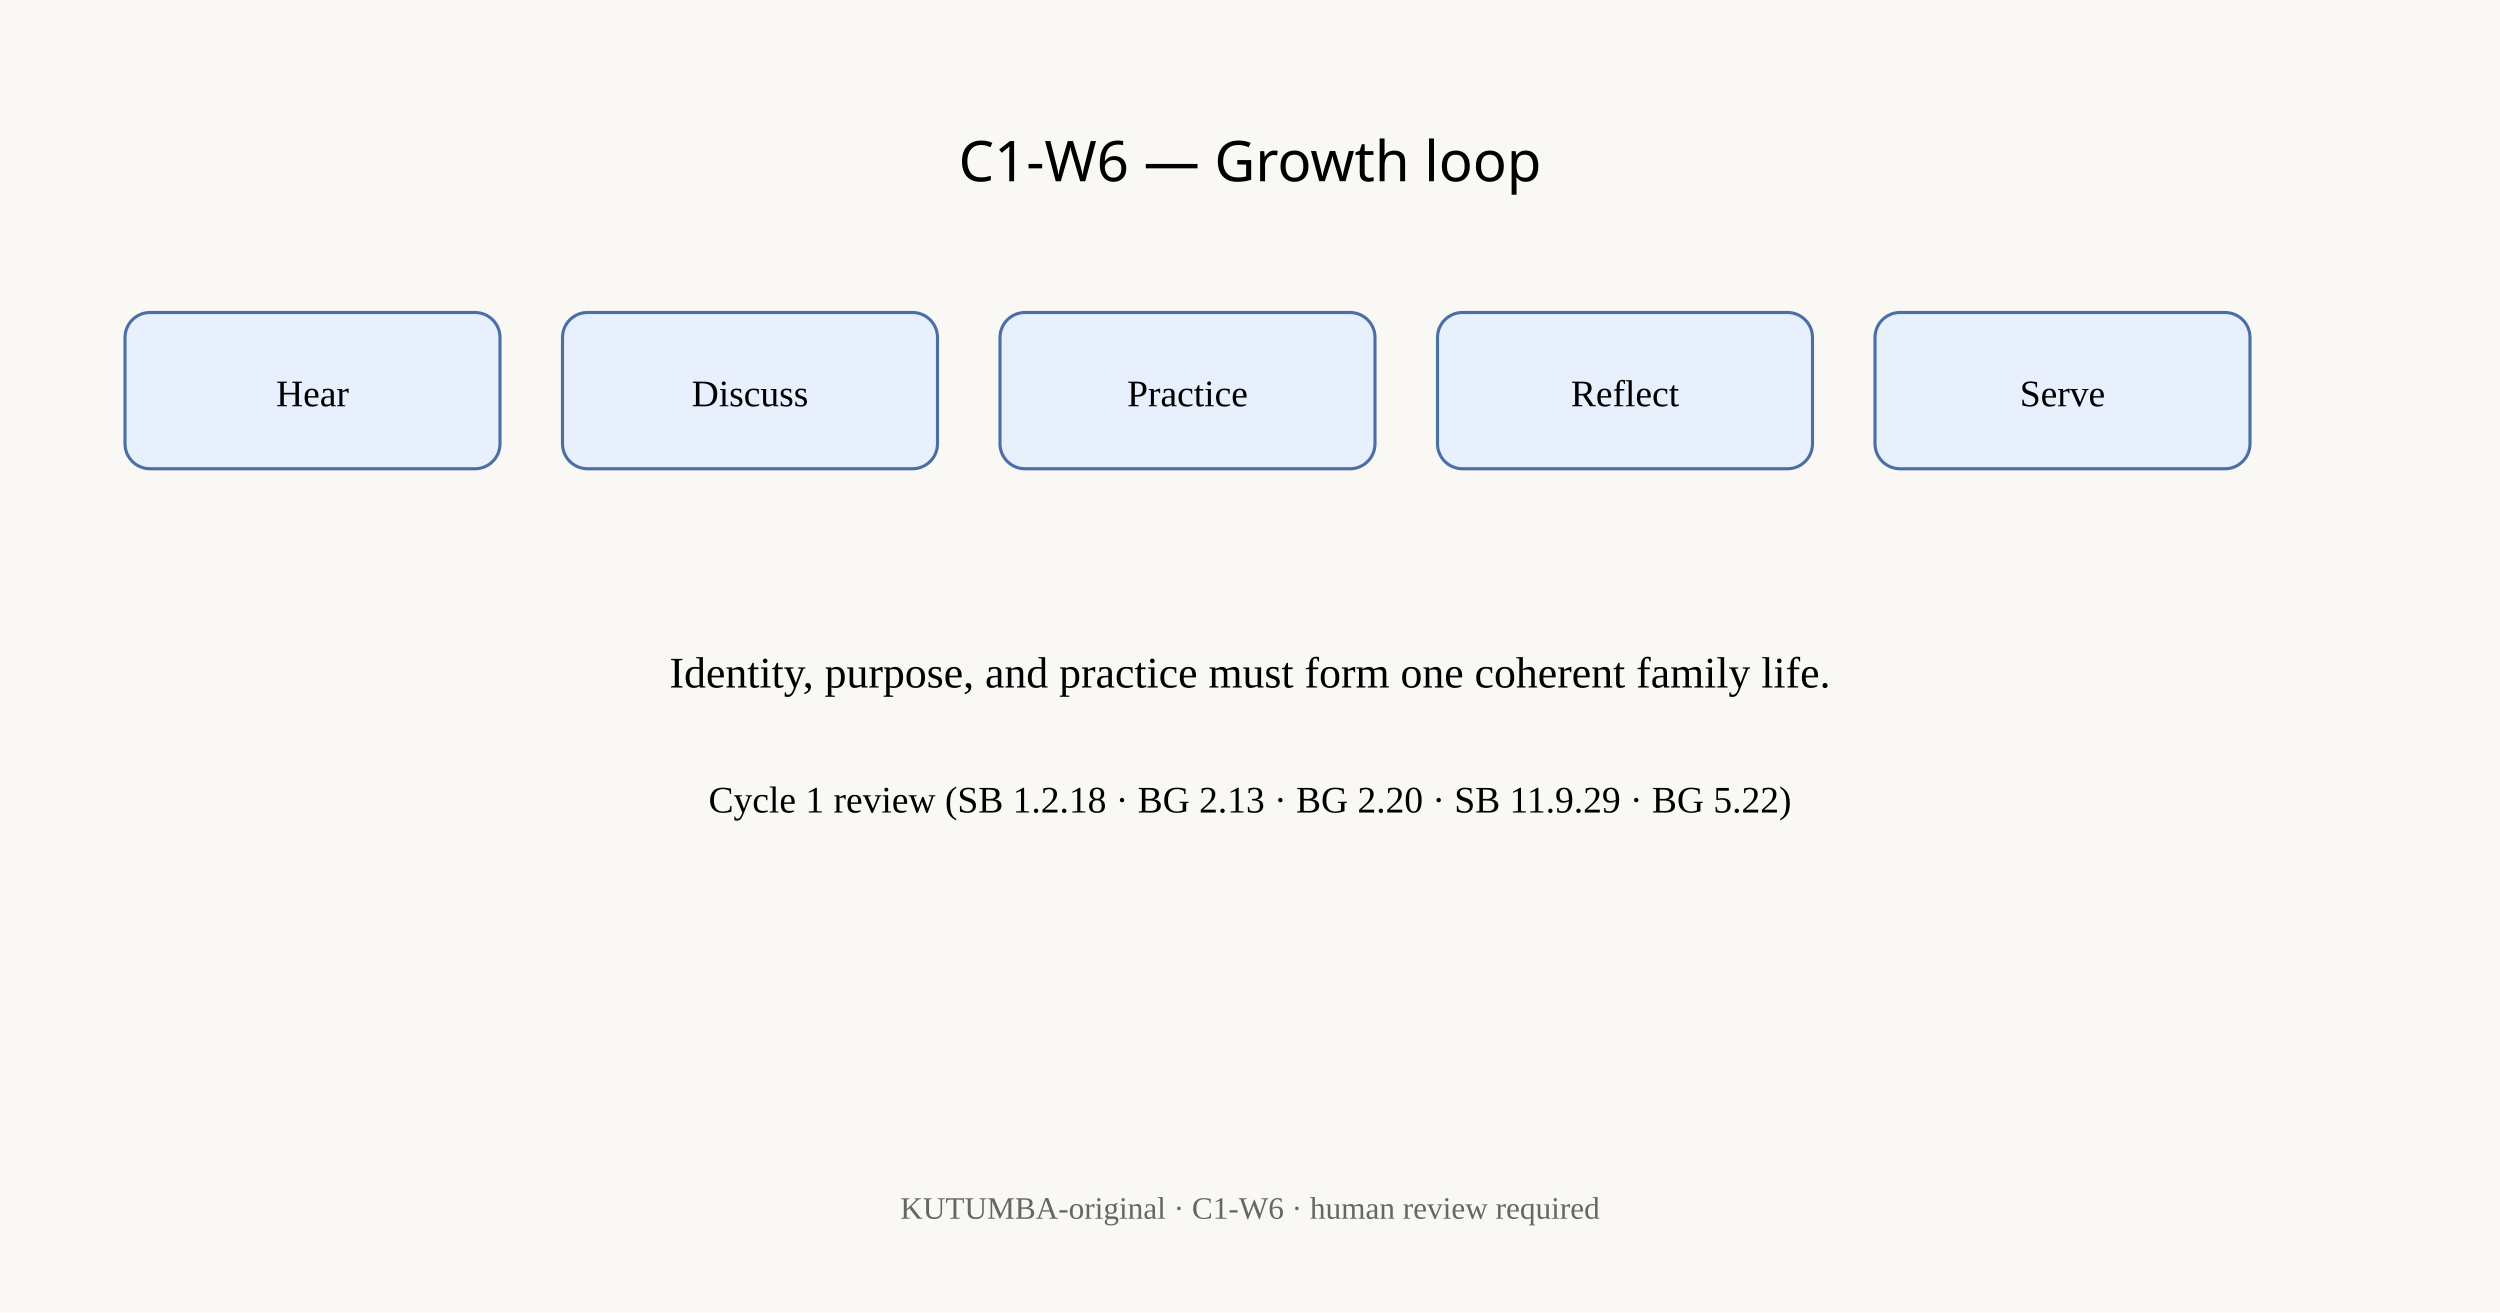
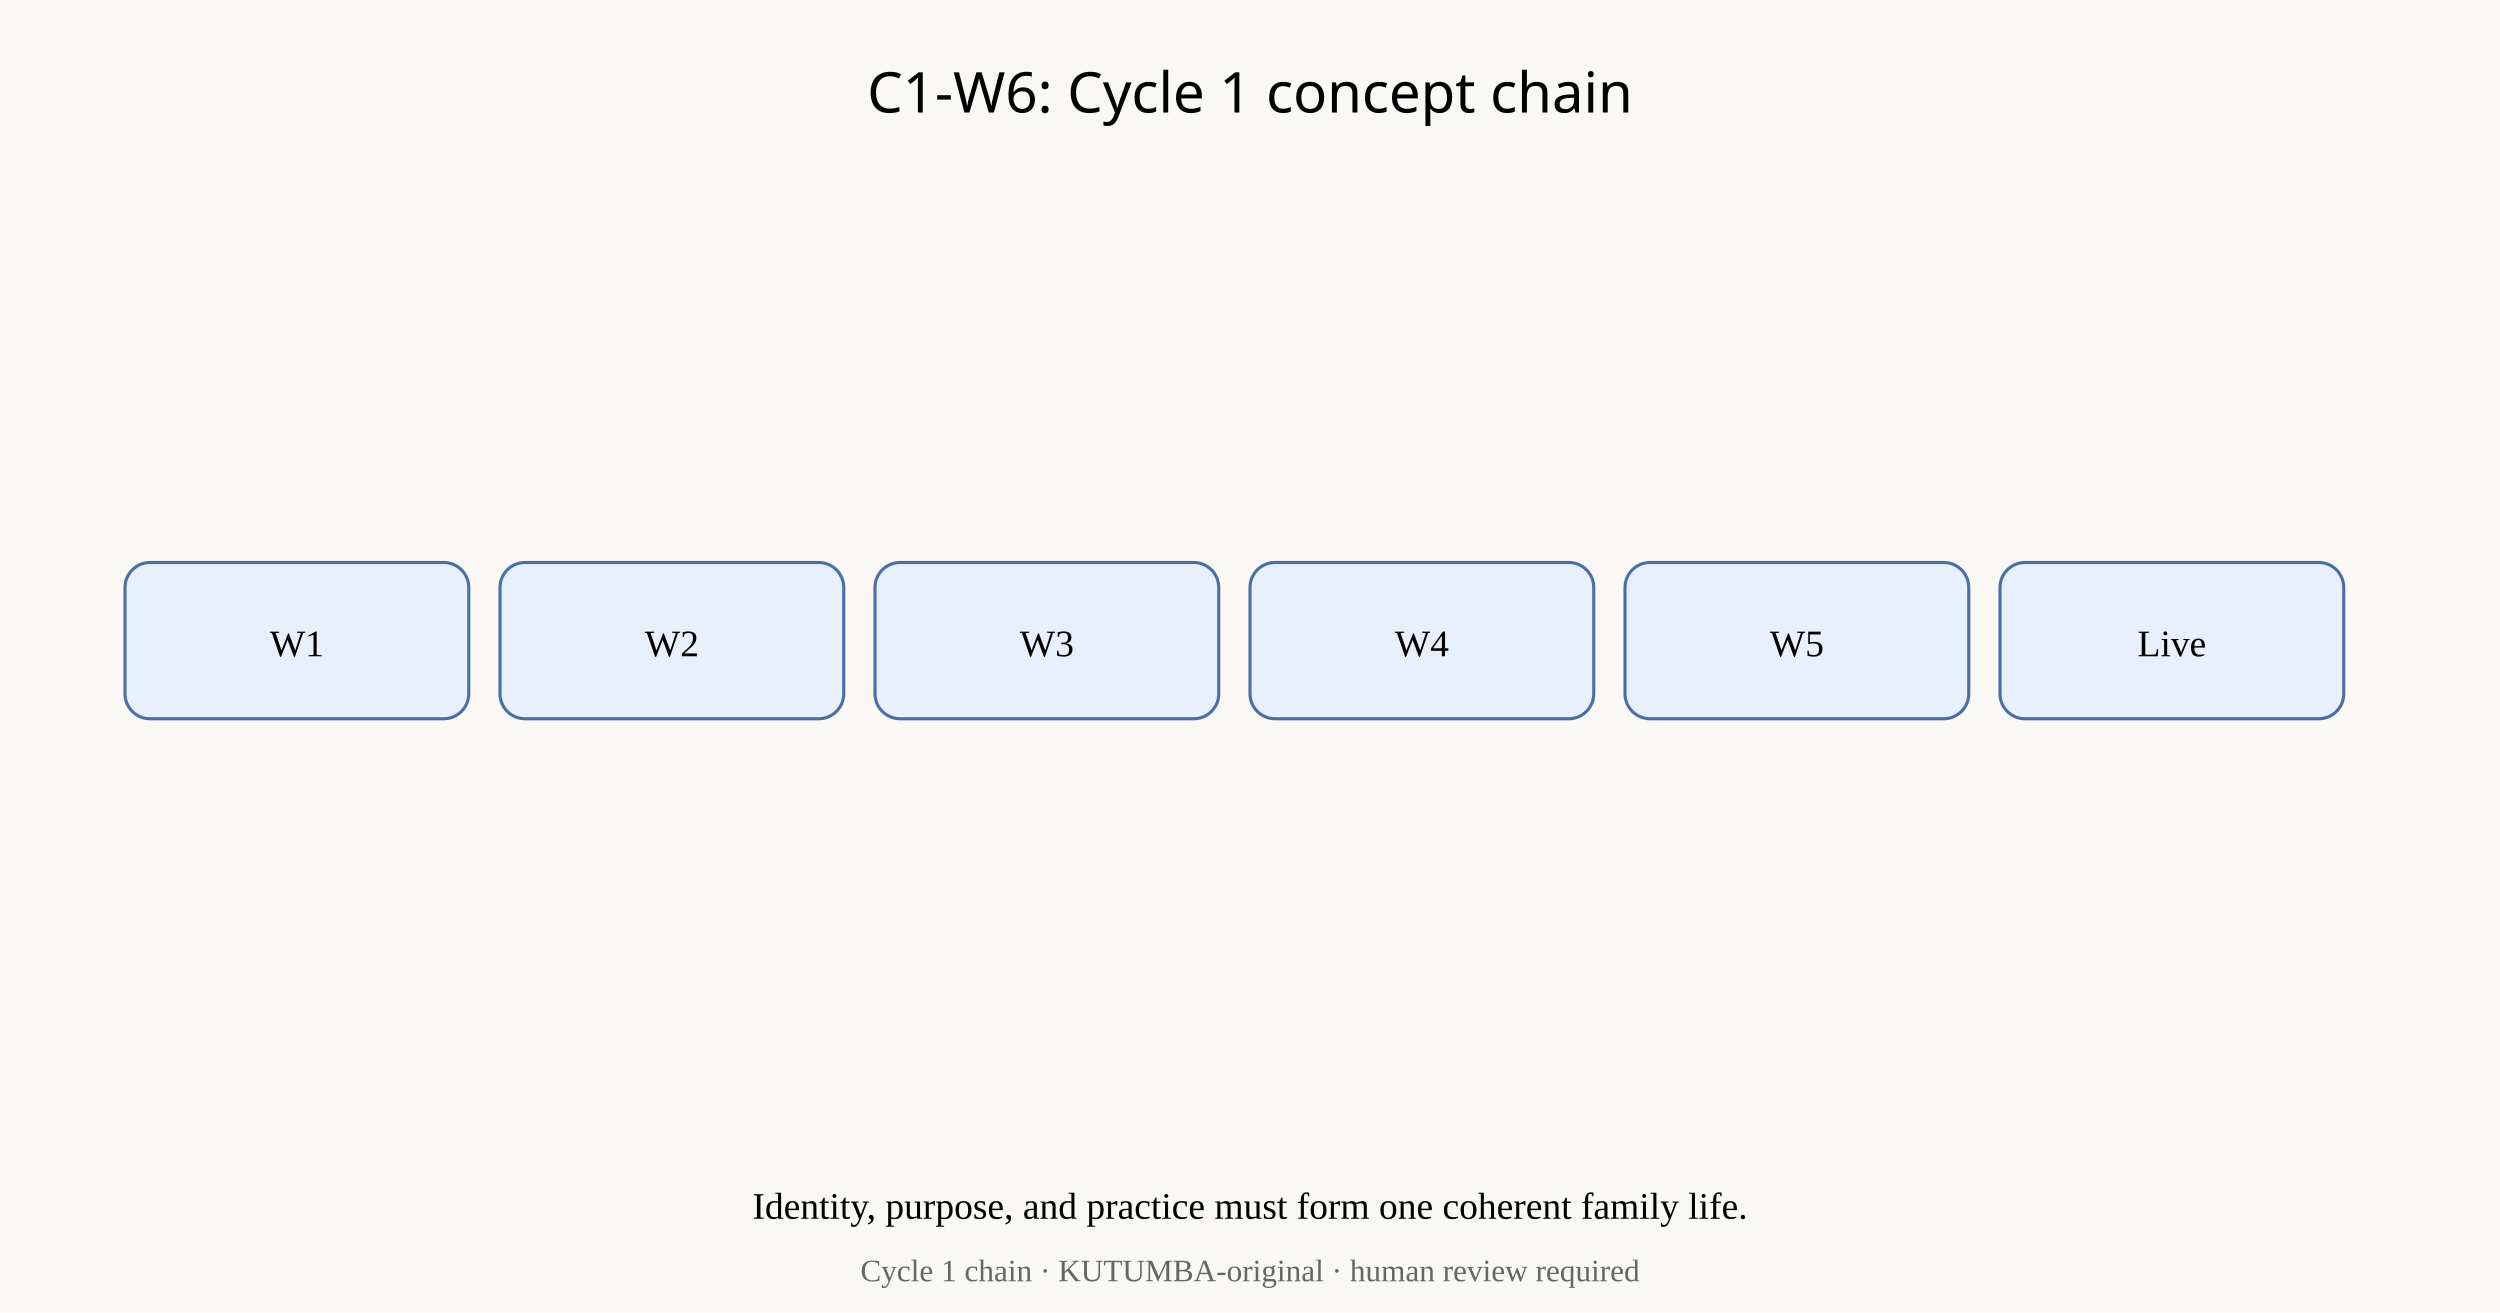
<svg xmlns="http://www.w3.org/2000/svg" viewBox="0 0 800 420" role="img">
  <rect width="800" height="420" fill="#faf8f5" />
-   <text x="400" y="58" text-anchor="middle" font-size="18" font-family="Segoe UI,sans-serif">C1-W6 — Growth loop</text>
-   <rect x="40" y="100" width="120" height="50" rx="8" fill="#e8f0fe" stroke="#4a6fa5" />
-   <text x="100" y="130" text-anchor="middle" font-size="12">Hear</text>
-   <rect x="180" y="100" width="120" height="50" rx="8" fill="#e8f0fe" stroke="#4a6fa5" />
-   <text x="240" y="130" text-anchor="middle" font-size="12">Discuss</text>
-   <rect x="320" y="100" width="120" height="50" rx="8" fill="#e8f0fe" stroke="#4a6fa5" />
-   <text x="380" y="130" text-anchor="middle" font-size="12">Practice</text>
-   <rect x="460" y="100" width="120" height="50" rx="8" fill="#e8f0fe" stroke="#4a6fa5" />
-   <text x="520" y="130" text-anchor="middle" font-size="12">Reflect</text>
-   <rect x="600" y="100" width="120" height="50" rx="8" fill="#e8f0fe" stroke="#4a6fa5" />
-   <text x="660" y="130" text-anchor="middle" font-size="12">Serve</text>
-   <text x="400" y="220" text-anchor="middle" font-size="14">Identity, purpose, and practice must form one coherent family life.</text>
-   <text x="400" y="260" text-anchor="middle" font-size="12">Cycle 1 review (SB 1.2.18 · BG 2.13 · BG 2.20 · SB 11.9.29 · BG 5.22)</text>
-   <text x="400" y="390" text-anchor="middle" font-size="10" fill="#666">KUTUMBA-original · C1-W6 · human review required</text>
+   <text x="400" y="36" text-anchor="middle" font-size="18" font-family="Segoe UI,sans-serif">C1-W6: Cycle 1 concept chain</text>
+   <rect x="40" y="180" width="110" height="50" rx="8" fill="#e8f0fe" stroke="#4a6fa5" />
+   <text x="95" y="210" text-anchor="middle" font-size="12">W1</text>
+   <rect x="160" y="180" width="110" height="50" rx="8" fill="#e8f0fe" stroke="#4a6fa5" />
+   <text x="215" y="210" text-anchor="middle" font-size="12">W2</text>
+   <rect x="280" y="180" width="110" height="50" rx="8" fill="#e8f0fe" stroke="#4a6fa5" />
+   <text x="335" y="210" text-anchor="middle" font-size="12">W3</text>
+   <rect x="400" y="180" width="110" height="50" rx="8" fill="#e8f0fe" stroke="#4a6fa5" />
+   <text x="455" y="210" text-anchor="middle" font-size="12">W4</text>
+   <rect x="520" y="180" width="110" height="50" rx="8" fill="#e8f0fe" stroke="#4a6fa5" />
+   <text x="575" y="210" text-anchor="middle" font-size="12">W5</text>
+   <rect x="640" y="180" width="110" height="50" rx="8" fill="#e8f0fe" stroke="#4a6fa5" />
+   <text x="695" y="210" text-anchor="middle" font-size="12">Live</text>
+   <text x="400" y="390" text-anchor="middle" font-size="12">Identity, purpose, and practice must form one coherent family life.</text>
+   <text x="400" y="410" text-anchor="middle" font-size="10" fill="#666">Cycle 1 chain · KUTUMBA-original · human review required</text>
</svg>
